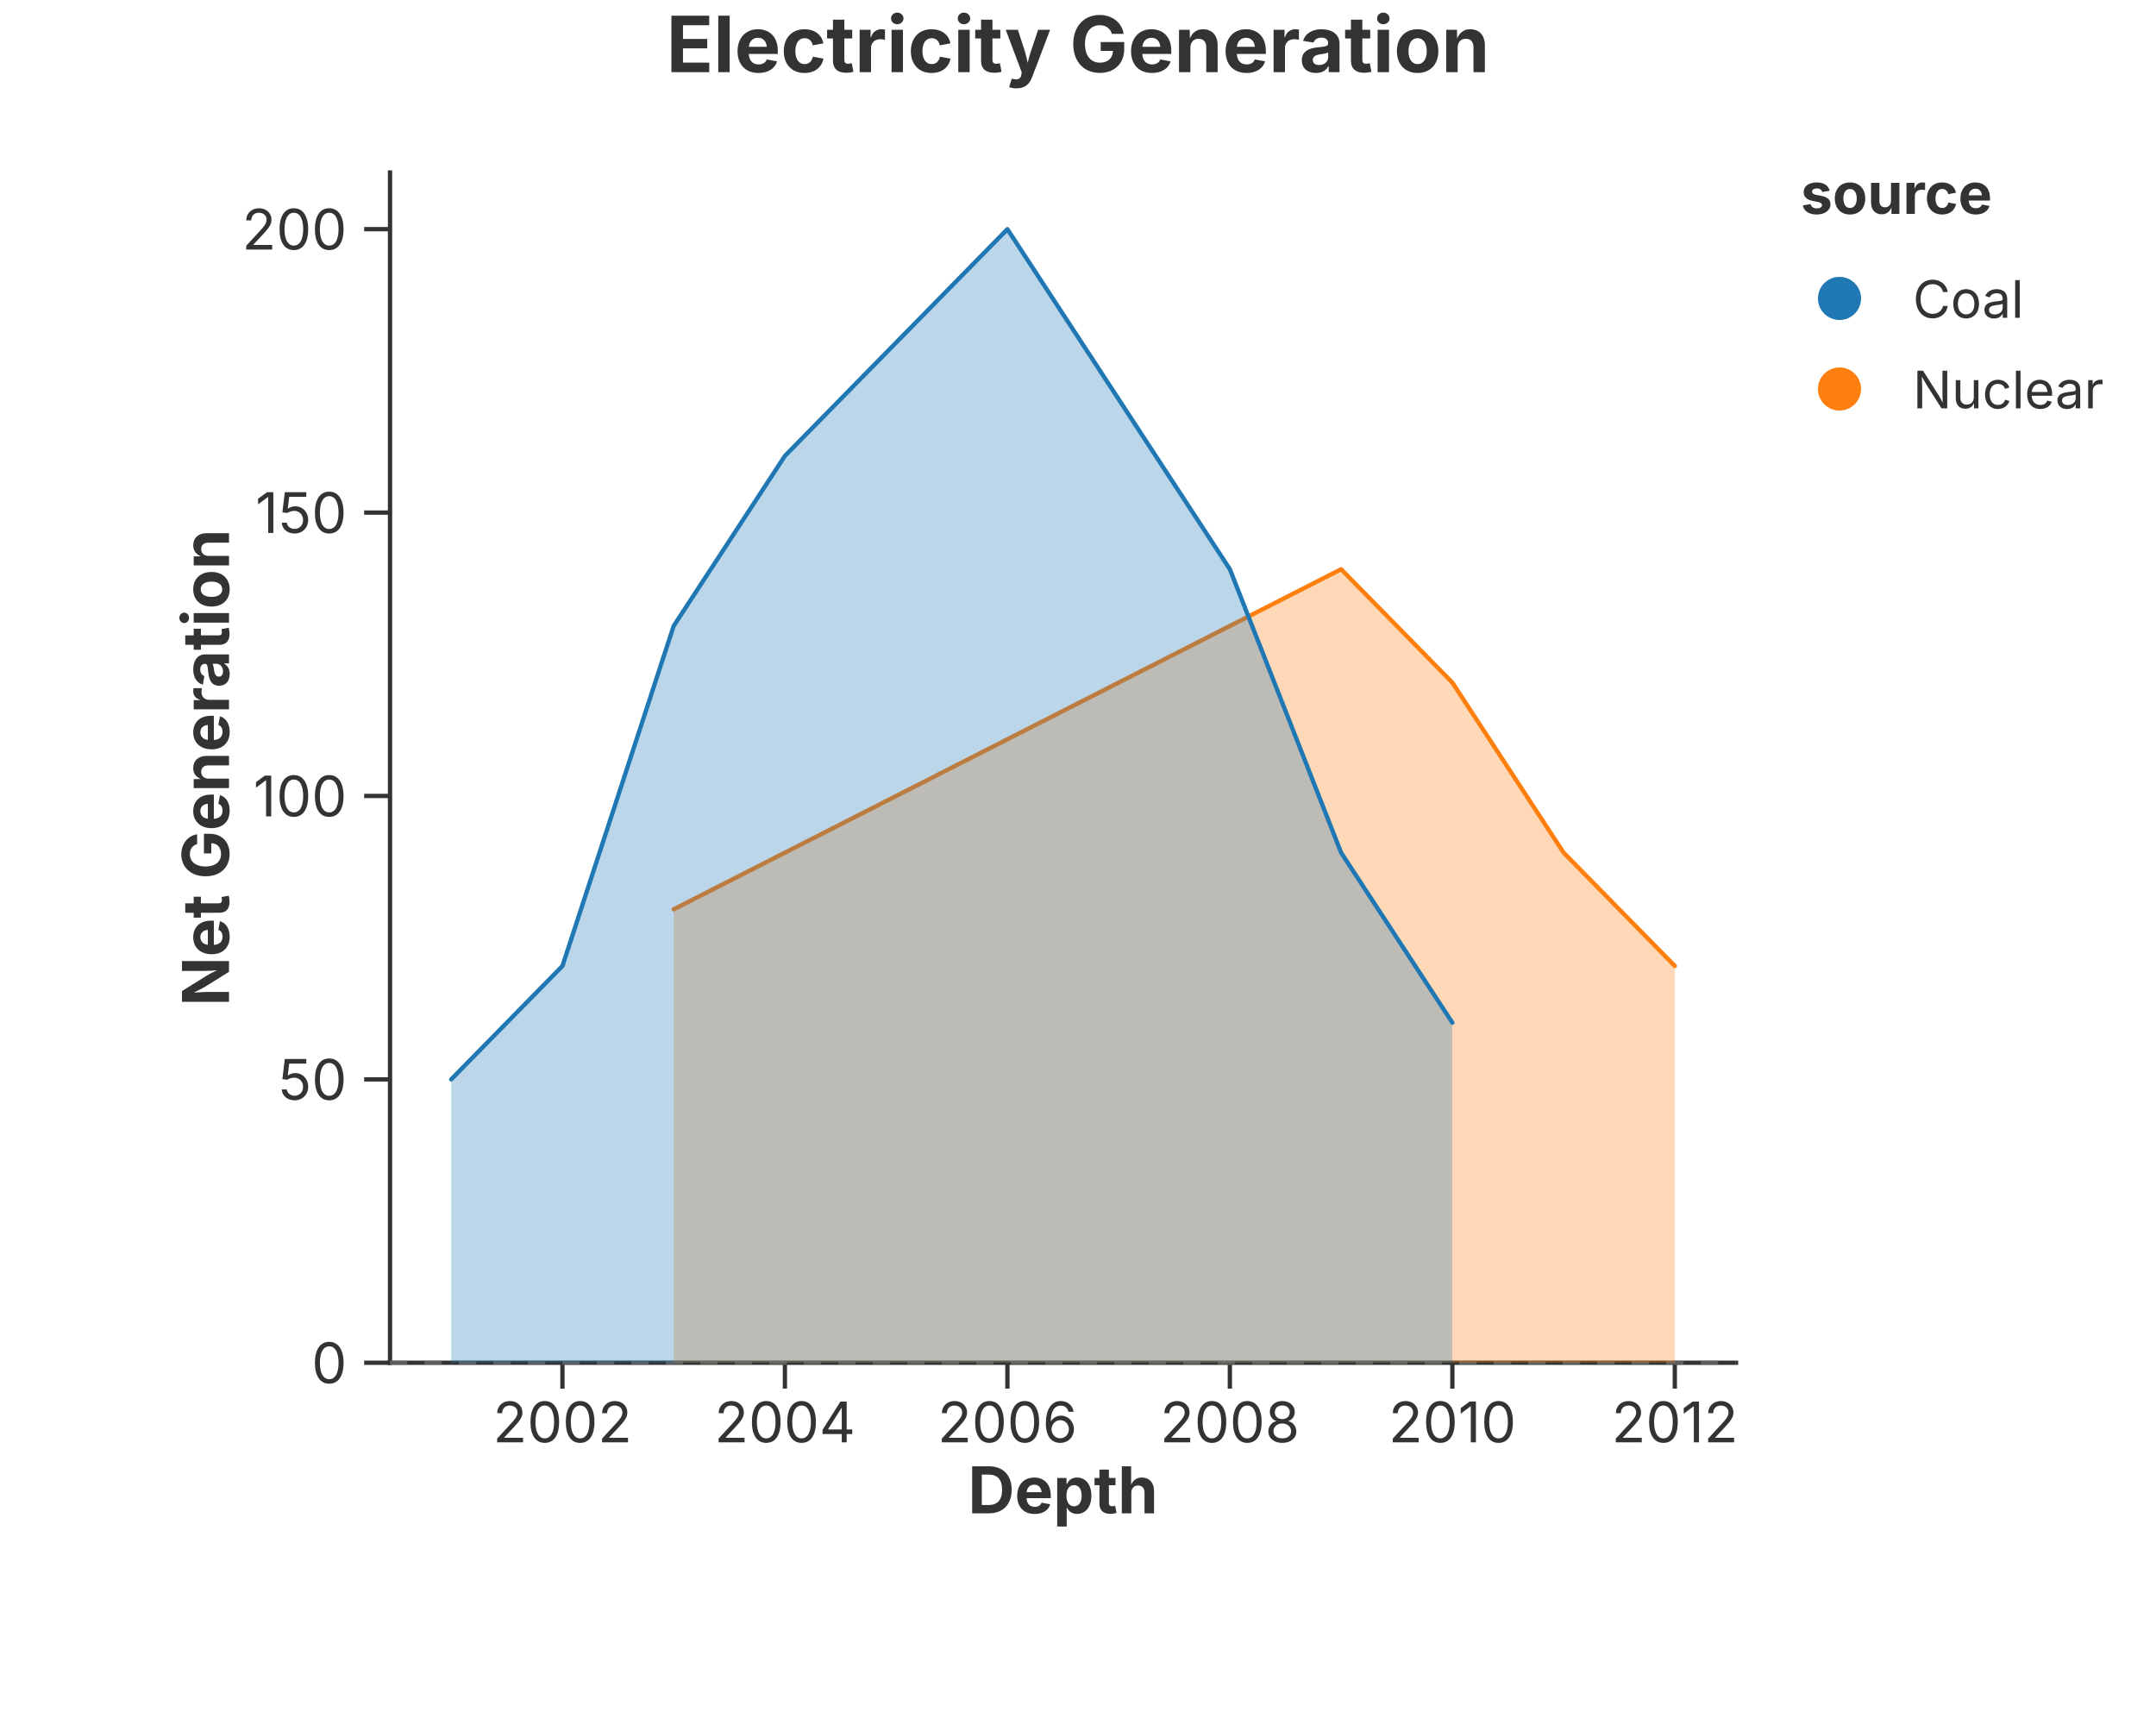
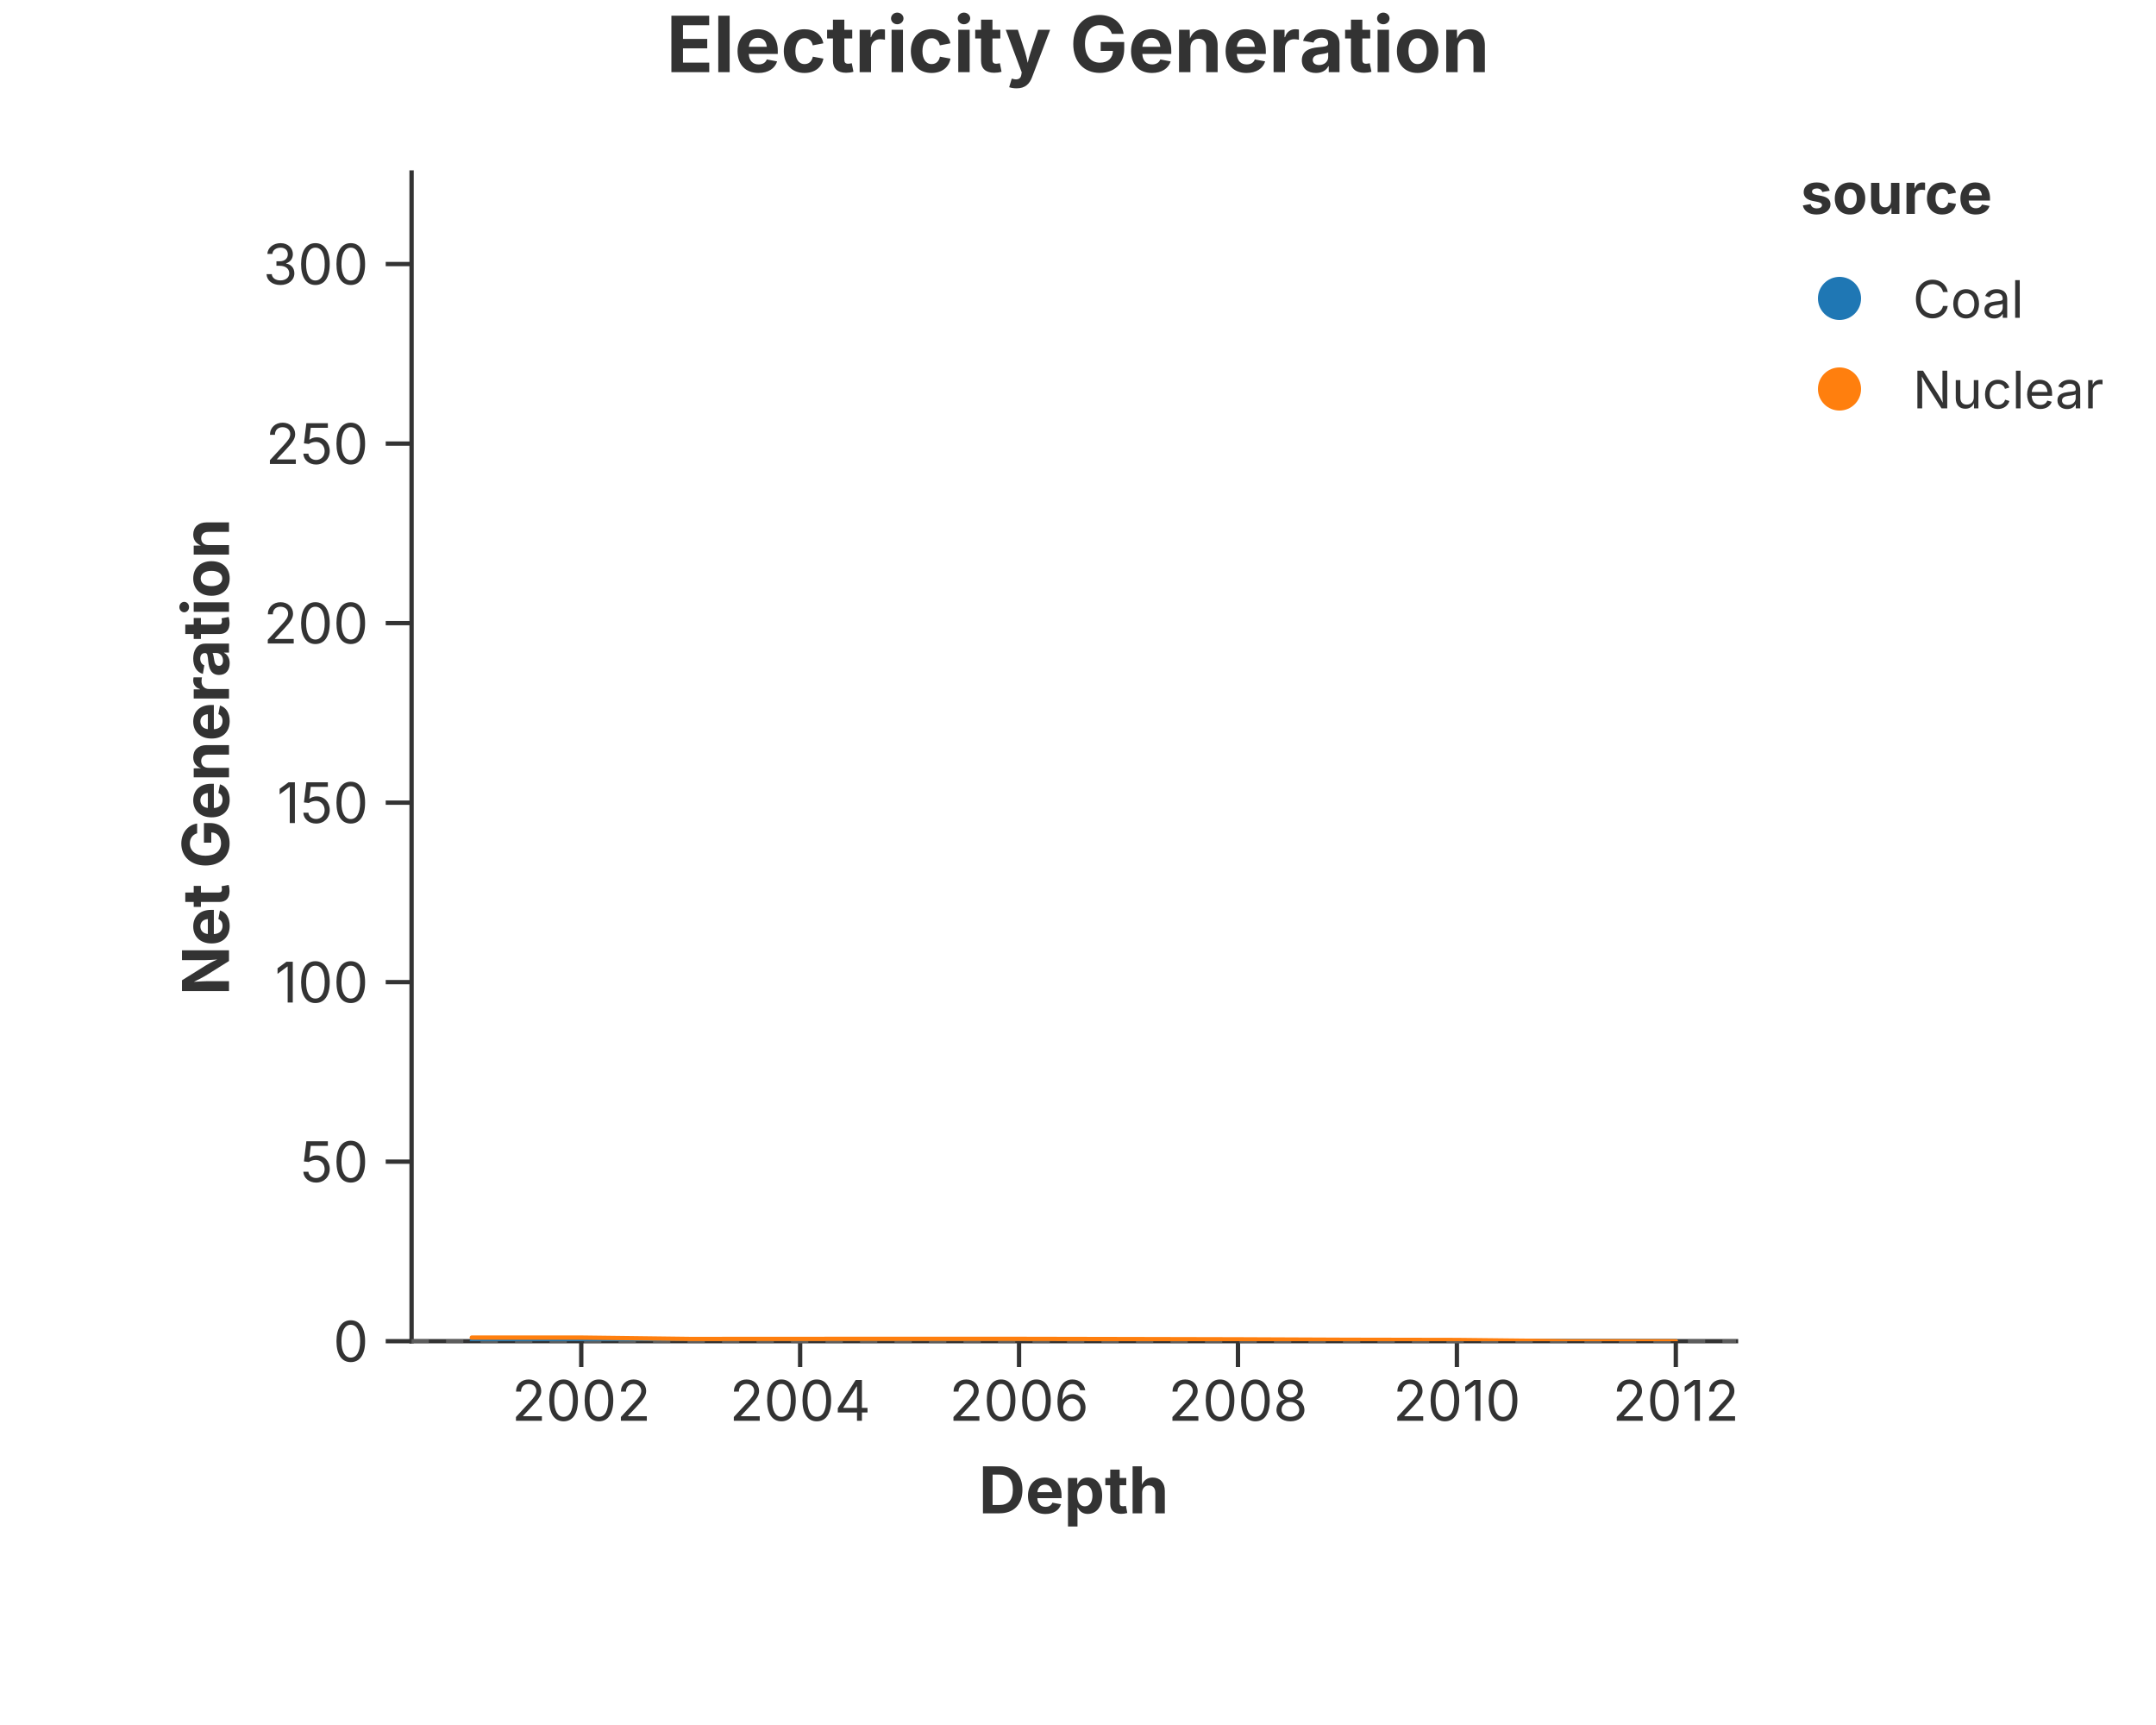
<svg xmlns="http://www.w3.org/2000/svg" width="500" height="400" viewBox="0 0 500 400">
  <rect width="100%" height="100%" fill="rgba(255,255,255,1.000)" />
  <text x="250.00" y="10.00" text-anchor="middle" dominant-baseline="middle" font-family="Inter, -apple-system, BlinkMacSystemFont, 'Segoe UI', Roboto, Helvetica, Arial, 'PingFang SC', 'Microsoft YaHei', Ubuntu, Cantarell, 'Noto Sans', sans-serif" font-size="18" fill="rgba(51,51,51,1.000)" font-weight="bold">Electricity Generation</text>
-   <line x1="90.45" y1="316.00" x2="402.60" y2="316.00" stroke="rgba(51,51,51,1.000)" stroke-width="1" stroke-linecap="square" />
-   <line x1="130.44" y1="316.00" x2="130.44" y2="322.00" stroke="rgba(51,51,51,1.000)" stroke-width="1.0" />
-   <text x="130.44" y="325.00" font-size="13" font-family="Inter, -apple-system, BlinkMacSystemFont, 'Segoe UI', Roboto, Helvetica, Arial, 'PingFang SC', 'Microsoft YaHei', Ubuntu, Cantarell, 'Noto Sans', sans-serif" fill="rgba(51,51,51,1.000)" text-anchor="middle" dominant-baseline="hanging">2002</text>
-   <line x1="182.03" y1="316.00" x2="182.03" y2="322.00" stroke="rgba(51,51,51,1.000)" stroke-width="1.0" />
-   <text x="182.03" y="325.00" font-size="13" font-family="Inter, -apple-system, BlinkMacSystemFont, 'Segoe UI', Roboto, Helvetica, Arial, 'PingFang SC', 'Microsoft YaHei', Ubuntu, Cantarell, 'Noto Sans', sans-serif" fill="rgba(51,51,51,1.000)" text-anchor="middle" dominant-baseline="hanging">2004</text>
-   <line x1="233.63" y1="316.00" x2="233.63" y2="322.00" stroke="rgba(51,51,51,1.000)" stroke-width="1.0" />
-   <text x="233.63" y="325.00" font-size="13" font-family="Inter, -apple-system, BlinkMacSystemFont, 'Segoe UI', Roboto, Helvetica, Arial, 'PingFang SC', 'Microsoft YaHei', Ubuntu, Cantarell, 'Noto Sans', sans-serif" fill="rgba(51,51,51,1.000)" text-anchor="middle" dominant-baseline="hanging">2006</text>
-   <line x1="285.22" y1="316.00" x2="285.22" y2="322.00" stroke="rgba(51,51,51,1.000)" stroke-width="1.0" />
-   <text x="285.22" y="325.00" font-size="13" font-family="Inter, -apple-system, BlinkMacSystemFont, 'Segoe UI', Roboto, Helvetica, Arial, 'PingFang SC', 'Microsoft YaHei', Ubuntu, Cantarell, 'Noto Sans', sans-serif" fill="rgba(51,51,51,1.000)" text-anchor="middle" dominant-baseline="hanging">2008</text>
-   <line x1="336.82" y1="316.00" x2="336.82" y2="322.00" stroke="rgba(51,51,51,1.000)" stroke-width="1.0" />
-   <text x="336.82" y="325.00" font-size="13" font-family="Inter, -apple-system, BlinkMacSystemFont, 'Segoe UI', Roboto, Helvetica, Arial, 'PingFang SC', 'Microsoft YaHei', Ubuntu, Cantarell, 'Noto Sans', sans-serif" fill="rgba(51,51,51,1.000)" text-anchor="middle" dominant-baseline="hanging">2010</text>
-   <line x1="388.41" y1="316.00" x2="388.41" y2="322.00" stroke="rgba(51,51,51,1.000)" stroke-width="1.0" />
-   <text x="388.41" y="325.00" font-size="13" font-family="Inter, -apple-system, BlinkMacSystemFont, 'Segoe UI', Roboto, Helvetica, Arial, 'PingFang SC', 'Microsoft YaHei', Ubuntu, Cantarell, 'Noto Sans', sans-serif" fill="rgba(51,51,51,1.000)" text-anchor="middle" dominant-baseline="hanging">2012</text>
-   <text x="246.52" y="340.00" text-anchor="middle" font-size="15" font-family="Inter, -apple-system, BlinkMacSystemFont, 'Segoe UI', Roboto, Helvetica, Arial, 'PingFang SC', 'Microsoft YaHei', Ubuntu, Cantarell, 'Noto Sans', sans-serif" fill="rgba(51,51,51,1.000)" font-weight="bold" dominant-baseline="hanging">Depth</text>
-   <line x1="90.45" y1="40.00" x2="90.45" y2="316.00" stroke="rgba(51,51,51,1.000)" stroke-width="1" stroke-linecap="square" />
-   <line x1="90.45" y1="316.00" x2="84.45" y2="316.00" stroke="rgba(51,51,51,1.000)" stroke-width="1.0" />
-   <text x="80.45" y="316.00" font-size="13" font-family="Inter, -apple-system, BlinkMacSystemFont, 'Segoe UI', Roboto, Helvetica, Arial, 'PingFang SC', 'Microsoft YaHei', Ubuntu, Cantarell, 'Noto Sans', sans-serif" fill="rgba(51,51,51,1.000)" text-anchor="end" dominant-baseline="central">0</text>
-   <line x1="90.45" y1="250.29" x2="84.45" y2="250.29" stroke="rgba(51,51,51,1.000)" stroke-width="1.0" />
-   <text x="80.45" y="250.29" font-size="13" font-family="Inter, -apple-system, BlinkMacSystemFont, 'Segoe UI', Roboto, Helvetica, Arial, 'PingFang SC', 'Microsoft YaHei', Ubuntu, Cantarell, 'Noto Sans', sans-serif" fill="rgba(51,51,51,1.000)" text-anchor="end" dominant-baseline="central">50</text>
-   <line x1="90.45" y1="184.57" x2="84.45" y2="184.57" stroke="rgba(51,51,51,1.000)" stroke-width="1.0" />
-   <text x="80.45" y="184.57" font-size="13" font-family="Inter, -apple-system, BlinkMacSystemFont, 'Segoe UI', Roboto, Helvetica, Arial, 'PingFang SC', 'Microsoft YaHei', Ubuntu, Cantarell, 'Noto Sans', sans-serif" fill="rgba(51,51,51,1.000)" text-anchor="end" dominant-baseline="central">100</text>
-   <line x1="90.45" y1="118.86" x2="84.45" y2="118.86" stroke="rgba(51,51,51,1.000)" stroke-width="1.0" />
-   <text x="80.45" y="118.86" font-size="13" font-family="Inter, -apple-system, BlinkMacSystemFont, 'Segoe UI', Roboto, Helvetica, Arial, 'PingFang SC', 'Microsoft YaHei', Ubuntu, Cantarell, 'Noto Sans', sans-serif" fill="rgba(51,51,51,1.000)" text-anchor="end" dominant-baseline="central">150</text>
-   <line x1="90.45" y1="53.14" x2="84.45" y2="53.14" stroke="rgba(51,51,51,1.000)" stroke-width="1.0" />
-   <text x="80.45" y="53.14" font-size="13" font-family="Inter, -apple-system, BlinkMacSystemFont, 'Segoe UI', Roboto, Helvetica, Arial, 'PingFang SC', 'Microsoft YaHei', Ubuntu, Cantarell, 'Noto Sans', sans-serif" fill="rgba(51,51,51,1.000)" text-anchor="end" dominant-baseline="central">200</text>
-   <text x="47.50" y="178.00" text-anchor="middle" font-size="15" font-family="Inter, -apple-system, BlinkMacSystemFont, 'Segoe UI', Roboto, Helvetica, Arial, 'PingFang SC', 'Microsoft YaHei', Ubuntu, Cantarell, 'Noto Sans', sans-serif" fill="rgba(51,51,51,1.000)" font-weight="bold" transform="rotate(-90, 47.50, 178.00)" dominant-baseline="middle">Net Generation</text>
+   <line x1="95.45" y1="311.00" x2="402.60" y2="311.00" stroke="rgba(51,51,51,1.000)" stroke-width="1" stroke-linecap="square" />
+   <line x1="134.80" y1="311.00" x2="134.80" y2="317.00" stroke="rgba(51,51,51,1.000)" stroke-width="1.0" />
+   <text x="134.80" y="320.00" font-size="13" font-family="Inter, -apple-system, BlinkMacSystemFont, 'Segoe UI', Roboto, Helvetica, Arial, 'PingFang SC', 'Microsoft YaHei', Ubuntu, Cantarell, 'Noto Sans', sans-serif" fill="rgba(51,51,51,1.000)" text-anchor="middle" dominant-baseline="hanging">2002</text>
+   <line x1="185.56" y1="311.00" x2="185.56" y2="317.00" stroke="rgba(51,51,51,1.000)" stroke-width="1.0" />
+   <text x="185.56" y="320.00" font-size="13" font-family="Inter, -apple-system, BlinkMacSystemFont, 'Segoe UI', Roboto, Helvetica, Arial, 'PingFang SC', 'Microsoft YaHei', Ubuntu, Cantarell, 'Noto Sans', sans-serif" fill="rgba(51,51,51,1.000)" text-anchor="middle" dominant-baseline="hanging">2004</text>
+   <line x1="236.33" y1="311.00" x2="236.33" y2="317.00" stroke="rgba(51,51,51,1.000)" stroke-width="1.0" />
+   <text x="236.33" y="320.00" font-size="13" font-family="Inter, -apple-system, BlinkMacSystemFont, 'Segoe UI', Roboto, Helvetica, Arial, 'PingFang SC', 'Microsoft YaHei', Ubuntu, Cantarell, 'Noto Sans', sans-serif" fill="rgba(51,51,51,1.000)" text-anchor="middle" dominant-baseline="hanging">2006</text>
+   <line x1="287.10" y1="311.00" x2="287.10" y2="317.00" stroke="rgba(51,51,51,1.000)" stroke-width="1.0" />
+   <text x="287.10" y="320.00" font-size="13" font-family="Inter, -apple-system, BlinkMacSystemFont, 'Segoe UI', Roboto, Helvetica, Arial, 'PingFang SC', 'Microsoft YaHei', Ubuntu, Cantarell, 'Noto Sans', sans-serif" fill="rgba(51,51,51,1.000)" text-anchor="middle" dominant-baseline="hanging">2008</text>
+   <line x1="337.87" y1="311.00" x2="337.87" y2="317.00" stroke="rgba(51,51,51,1.000)" stroke-width="1.0" />
+   <text x="337.87" y="320.00" font-size="13" font-family="Inter, -apple-system, BlinkMacSystemFont, 'Segoe UI', Roboto, Helvetica, Arial, 'PingFang SC', 'Microsoft YaHei', Ubuntu, Cantarell, 'Noto Sans', sans-serif" fill="rgba(51,51,51,1.000)" text-anchor="middle" dominant-baseline="hanging">2010</text>
+   <line x1="388.64" y1="311.00" x2="388.64" y2="317.00" stroke="rgba(51,51,51,1.000)" stroke-width="1.0" />
+   <text x="388.64" y="320.00" font-size="13" font-family="Inter, -apple-system, BlinkMacSystemFont, 'Segoe UI', Roboto, Helvetica, Arial, 'PingFang SC', 'Microsoft YaHei', Ubuntu, Cantarell, 'Noto Sans', sans-serif" fill="rgba(51,51,51,1.000)" text-anchor="middle" dominant-baseline="hanging">2012</text>
+   <text x="249.02" y="340.00" text-anchor="middle" font-size="15" font-family="Inter, -apple-system, BlinkMacSystemFont, 'Segoe UI', Roboto, Helvetica, Arial, 'PingFang SC', 'Microsoft YaHei', Ubuntu, Cantarell, 'Noto Sans', sans-serif" fill="rgba(51,51,51,1.000)" font-weight="bold" dominant-baseline="hanging">Depth</text>
+   <line x1="95.45" y1="40.00" x2="95.45" y2="311.00" stroke="rgba(51,51,51,1.000)" stroke-width="1" stroke-linecap="square" />
+   <line x1="95.45" y1="311.00" x2="89.45" y2="311.00" stroke="rgba(51,51,51,1.000)" stroke-width="1.0" />
+   <text x="85.45" y="311.00" font-size="13" font-family="Inter, -apple-system, BlinkMacSystemFont, 'Segoe UI', Roboto, Helvetica, Arial, 'PingFang SC', 'Microsoft YaHei', Ubuntu, Cantarell, 'Noto Sans', sans-serif" fill="rgba(51,51,51,1.000)" text-anchor="end" dominant-baseline="central">0</text>
+   <line x1="95.45" y1="269.37" x2="89.45" y2="269.37" stroke="rgba(51,51,51,1.000)" stroke-width="1.0" />
+   <text x="85.45" y="269.37" font-size="13" font-family="Inter, -apple-system, BlinkMacSystemFont, 'Segoe UI', Roboto, Helvetica, Arial, 'PingFang SC', 'Microsoft YaHei', Ubuntu, Cantarell, 'Noto Sans', sans-serif" fill="rgba(51,51,51,1.000)" text-anchor="end" dominant-baseline="central">50</text>
+   <line x1="95.45" y1="227.74" x2="89.45" y2="227.74" stroke="rgba(51,51,51,1.000)" stroke-width="1.0" />
+   <text x="85.45" y="227.74" font-size="13" font-family="Inter, -apple-system, BlinkMacSystemFont, 'Segoe UI', Roboto, Helvetica, Arial, 'PingFang SC', 'Microsoft YaHei', Ubuntu, Cantarell, 'Noto Sans', sans-serif" fill="rgba(51,51,51,1.000)" text-anchor="end" dominant-baseline="central">100</text>
+   <line x1="95.45" y1="186.12" x2="89.45" y2="186.12" stroke="rgba(51,51,51,1.000)" stroke-width="1.0" />
+   <text x="85.45" y="186.12" font-size="13" font-family="Inter, -apple-system, BlinkMacSystemFont, 'Segoe UI', Roboto, Helvetica, Arial, 'PingFang SC', 'Microsoft YaHei', Ubuntu, Cantarell, 'Noto Sans', sans-serif" fill="rgba(51,51,51,1.000)" text-anchor="end" dominant-baseline="central">150</text>
+   <line x1="95.45" y1="144.49" x2="89.45" y2="144.49" stroke="rgba(51,51,51,1.000)" stroke-width="1.0" />
+   <text x="85.45" y="144.49" font-size="13" font-family="Inter, -apple-system, BlinkMacSystemFont, 'Segoe UI', Roboto, Helvetica, Arial, 'PingFang SC', 'Microsoft YaHei', Ubuntu, Cantarell, 'Noto Sans', sans-serif" fill="rgba(51,51,51,1.000)" text-anchor="end" dominant-baseline="central">200</text>
+   <line x1="95.45" y1="102.86" x2="89.45" y2="102.86" stroke="rgba(51,51,51,1.000)" stroke-width="1.0" />
+   <text x="85.45" y="102.86" font-size="13" font-family="Inter, -apple-system, BlinkMacSystemFont, 'Segoe UI', Roboto, Helvetica, Arial, 'PingFang SC', 'Microsoft YaHei', Ubuntu, Cantarell, 'Noto Sans', sans-serif" fill="rgba(51,51,51,1.000)" text-anchor="end" dominant-baseline="central">250</text>
+   <line x1="95.45" y1="61.23" x2="89.45" y2="61.23" stroke="rgba(51,51,51,1.000)" stroke-width="1.0" />
+   <text x="85.45" y="61.23" font-size="13" font-family="Inter, -apple-system, BlinkMacSystemFont, 'Segoe UI', Roboto, Helvetica, Arial, 'PingFang SC', 'Microsoft YaHei', Ubuntu, Cantarell, 'Noto Sans', sans-serif" fill="rgba(51,51,51,1.000)" text-anchor="end" dominant-baseline="central">300</text>
+   <text x="47.50" y="175.50" text-anchor="middle" font-size="15" font-family="Inter, -apple-system, BlinkMacSystemFont, 'Segoe UI', Roboto, Helvetica, Arial, 'PingFang SC', 'Microsoft YaHei', Ubuntu, Cantarell, 'Noto Sans', sans-serif" fill="rgba(51,51,51,1.000)" font-weight="bold" transform="rotate(-90, 47.50, 175.50)" dominant-baseline="middle">Net Generation</text>
  <defs>
    <clipPath id="plot-clip-area">
-       <rect x="90.450" y="40.000" width="312.150" height="276.000" />
+       <rect x="95.450" y="40.000" width="307.150" height="271.000" />
    </clipPath>
  </defs>
-   <line x1="90.450" y1="316.000" x2="402.600" y2="316.000" stroke="rgba(136,136,136,1.000)" stroke-width="1.000" stroke-opacity="0.500" stroke-dasharray="4.0,4.0" />
-   <polygon points="156.234,210.857 182.031,197.714 207.829,184.571 233.626,171.429 259.424,158.286 285.221,145.143 311.019,132.000 336.816,158.286 362.614,197.714 388.411,224.000 388.411,316.000 362.614,316.000 336.816,316.000 311.019,316.000 285.221,316.000 259.424,316.000 233.626,316.000 207.829,316.000 182.031,316.000 156.234,316.000" fill="rgba(255,127,14,1.000)" stroke="none" stroke-width="0.000" fill-opacity="0.300" stroke-opacity="0.000" clip-path="url(#plot-clip-area)" />
-   <path d="M 156.234 210.857 L 182.031 197.714 L 207.829 184.571 L 233.626 171.429 L 259.424 158.286 L 285.221 145.143 L 311.019 132.000 L 336.816 158.286 L 362.614 197.714 L 388.411 224.000" stroke="rgba(255,127,14,1.000)" stroke-width="1.000" stroke-opacity="1.000" fill="none" stroke-linejoin="round" stroke-linecap="round" clip-path="url(#plot-clip-area)" />
-   <polygon points="104.639,250.286 130.436,224.000 156.234,145.143 182.031,105.714 207.829,79.429 233.626,53.143 259.424,92.571 285.221,132.000 311.019,197.714 336.816,237.143 336.816,316.000 311.019,316.000 285.221,316.000 259.424,316.000 233.626,316.000 207.829,316.000 182.031,316.000 156.234,316.000 130.436,316.000 104.639,316.000" fill="rgba(31,119,180,1.000)" stroke="none" stroke-width="0.000" fill-opacity="0.300" stroke-opacity="0.000" clip-path="url(#plot-clip-area)" />
-   <path d="M 104.639 250.286 L 130.436 224.000 L 156.234 145.143 L 182.031 105.714 L 207.829 79.429 L 233.626 53.143 L 259.424 92.571 L 285.221 132.000 L 311.019 197.714 L 336.816 237.143" stroke="rgba(31,119,180,1.000)" stroke-width="1.000" stroke-opacity="1.000" fill="none" stroke-linejoin="round" stroke-linecap="round" clip-path="url(#plot-clip-area)" />
+   <line x1="95.450" y1="311.000" x2="402.600" y2="311.000" stroke="rgba(136,136,136,1.000)" stroke-width="1.000" stroke-opacity="0.500" stroke-dasharray="4.0,4.0" />
+   <polygon points="109.411,311.000 134.796,311.000 160.180,311.000 185.564,311.000 210.949,311.000 236.333,311.000 261.717,311.000 287.101,311.000 312.486,311.000 337.870,311.000 363.254,311.000 388.639,311.000 388.639,311.000 363.254,311.000 337.870,311.000 312.486,311.000 287.101,311.000 261.717,311.000 236.333,311.000 210.949,311.000 185.564,311.000 160.180,311.000 134.796,311.000 109.411,311.000" fill="rgba(31,119,180,1.000)" stroke="none" stroke-width="0.000" fill-opacity="0.300" stroke-opacity="0.000" clip-path="url(#plot-clip-area)" />
+   <path d="M 109.411 311.000 L 134.796 311.000 L 160.180 311.000 L 185.564 311.000 L 210.949 311.000 L 236.333 311.000 L 261.717 311.000 L 287.101 311.000 L 312.486 311.000 L 337.870 311.000 L 363.254 311.000 L 388.639 311.000" stroke="rgba(31,119,180,1.000)" stroke-width="1.000" stroke-opacity="1.000" fill="none" stroke-linejoin="round" stroke-linecap="round" clip-path="url(#plot-clip-area)" />
+   <polygon points="109.411,310.167 134.796,310.167 160.180,310.485 185.564,310.467 210.949,310.465 236.333,310.463 261.717,310.512 287.101,310.568 312.486,310.674 337.870,310.722 363.254,311.000 388.639,311.000 388.639,311.000 363.254,311.000 337.870,310.722 312.486,310.674 287.101,310.568 261.717,310.512 236.333,310.463 210.949,310.465 185.564,310.467 160.180,310.485 134.796,310.167 109.411,310.167" fill="rgba(255,127,14,1.000)" stroke="none" stroke-width="0.000" fill-opacity="0.300" stroke-opacity="0.000" clip-path="url(#plot-clip-area)" />
+   <path d="M 109.411 310.167 L 134.796 310.167 L 160.180 310.485 L 185.564 310.467 L 210.949 310.465 L 236.333 310.463 L 261.717 310.512 L 287.101 310.568 L 312.486 310.674 L 337.870 310.722 L 363.254 311.000 L 388.639 311.000" stroke="rgba(255,127,14,1.000)" stroke-width="1.000" stroke-opacity="1.000" fill="none" stroke-linejoin="round" stroke-linecap="round" clip-path="url(#plot-clip-area)" />
  <text x="417.600" y="49.600" font-size="13.2" font-family="Inter, -apple-system, BlinkMacSystemFont, 'Segoe UI', Roboto, Helvetica, Arial, 'PingFang SC', 'Microsoft YaHei', Ubuntu, Cantarell, 'Noto Sans', sans-serif" fill="rgba(51,51,51,1.000)" fill-opacity="1.000" text-anchor="start" font-weight="bold">source</text>
  <circle cx="426.600" cy="69.200" r="5.000" fill="rgba(31,119,180,1.000)" stroke="none" stroke-width="0.000" fill-opacity="1.000" stroke-opacity="1.000" />
  <text x="443.600" y="73.700" font-size="12.0" font-family="Inter, -apple-system, BlinkMacSystemFont, 'Segoe UI', Roboto, Helvetica, Arial, 'PingFang SC', 'Microsoft YaHei', Ubuntu, Cantarell, 'Noto Sans', sans-serif" fill="rgba(51,51,51,1.000)" fill-opacity="1.000" text-anchor="start" font-weight="normal">Coal</text>
  <circle cx="426.600" cy="90.200" r="5.000" fill="rgba(255,127,14,1.000)" stroke="none" stroke-width="0.000" fill-opacity="1.000" stroke-opacity="1.000" />
  <text x="443.600" y="94.700" font-size="12.0" font-family="Inter, -apple-system, BlinkMacSystemFont, 'Segoe UI', Roboto, Helvetica, Arial, 'PingFang SC', 'Microsoft YaHei', Ubuntu, Cantarell, 'Noto Sans', sans-serif" fill="rgba(51,51,51,1.000)" fill-opacity="1.000" text-anchor="start" font-weight="normal">Nuclear</text>
</svg>
